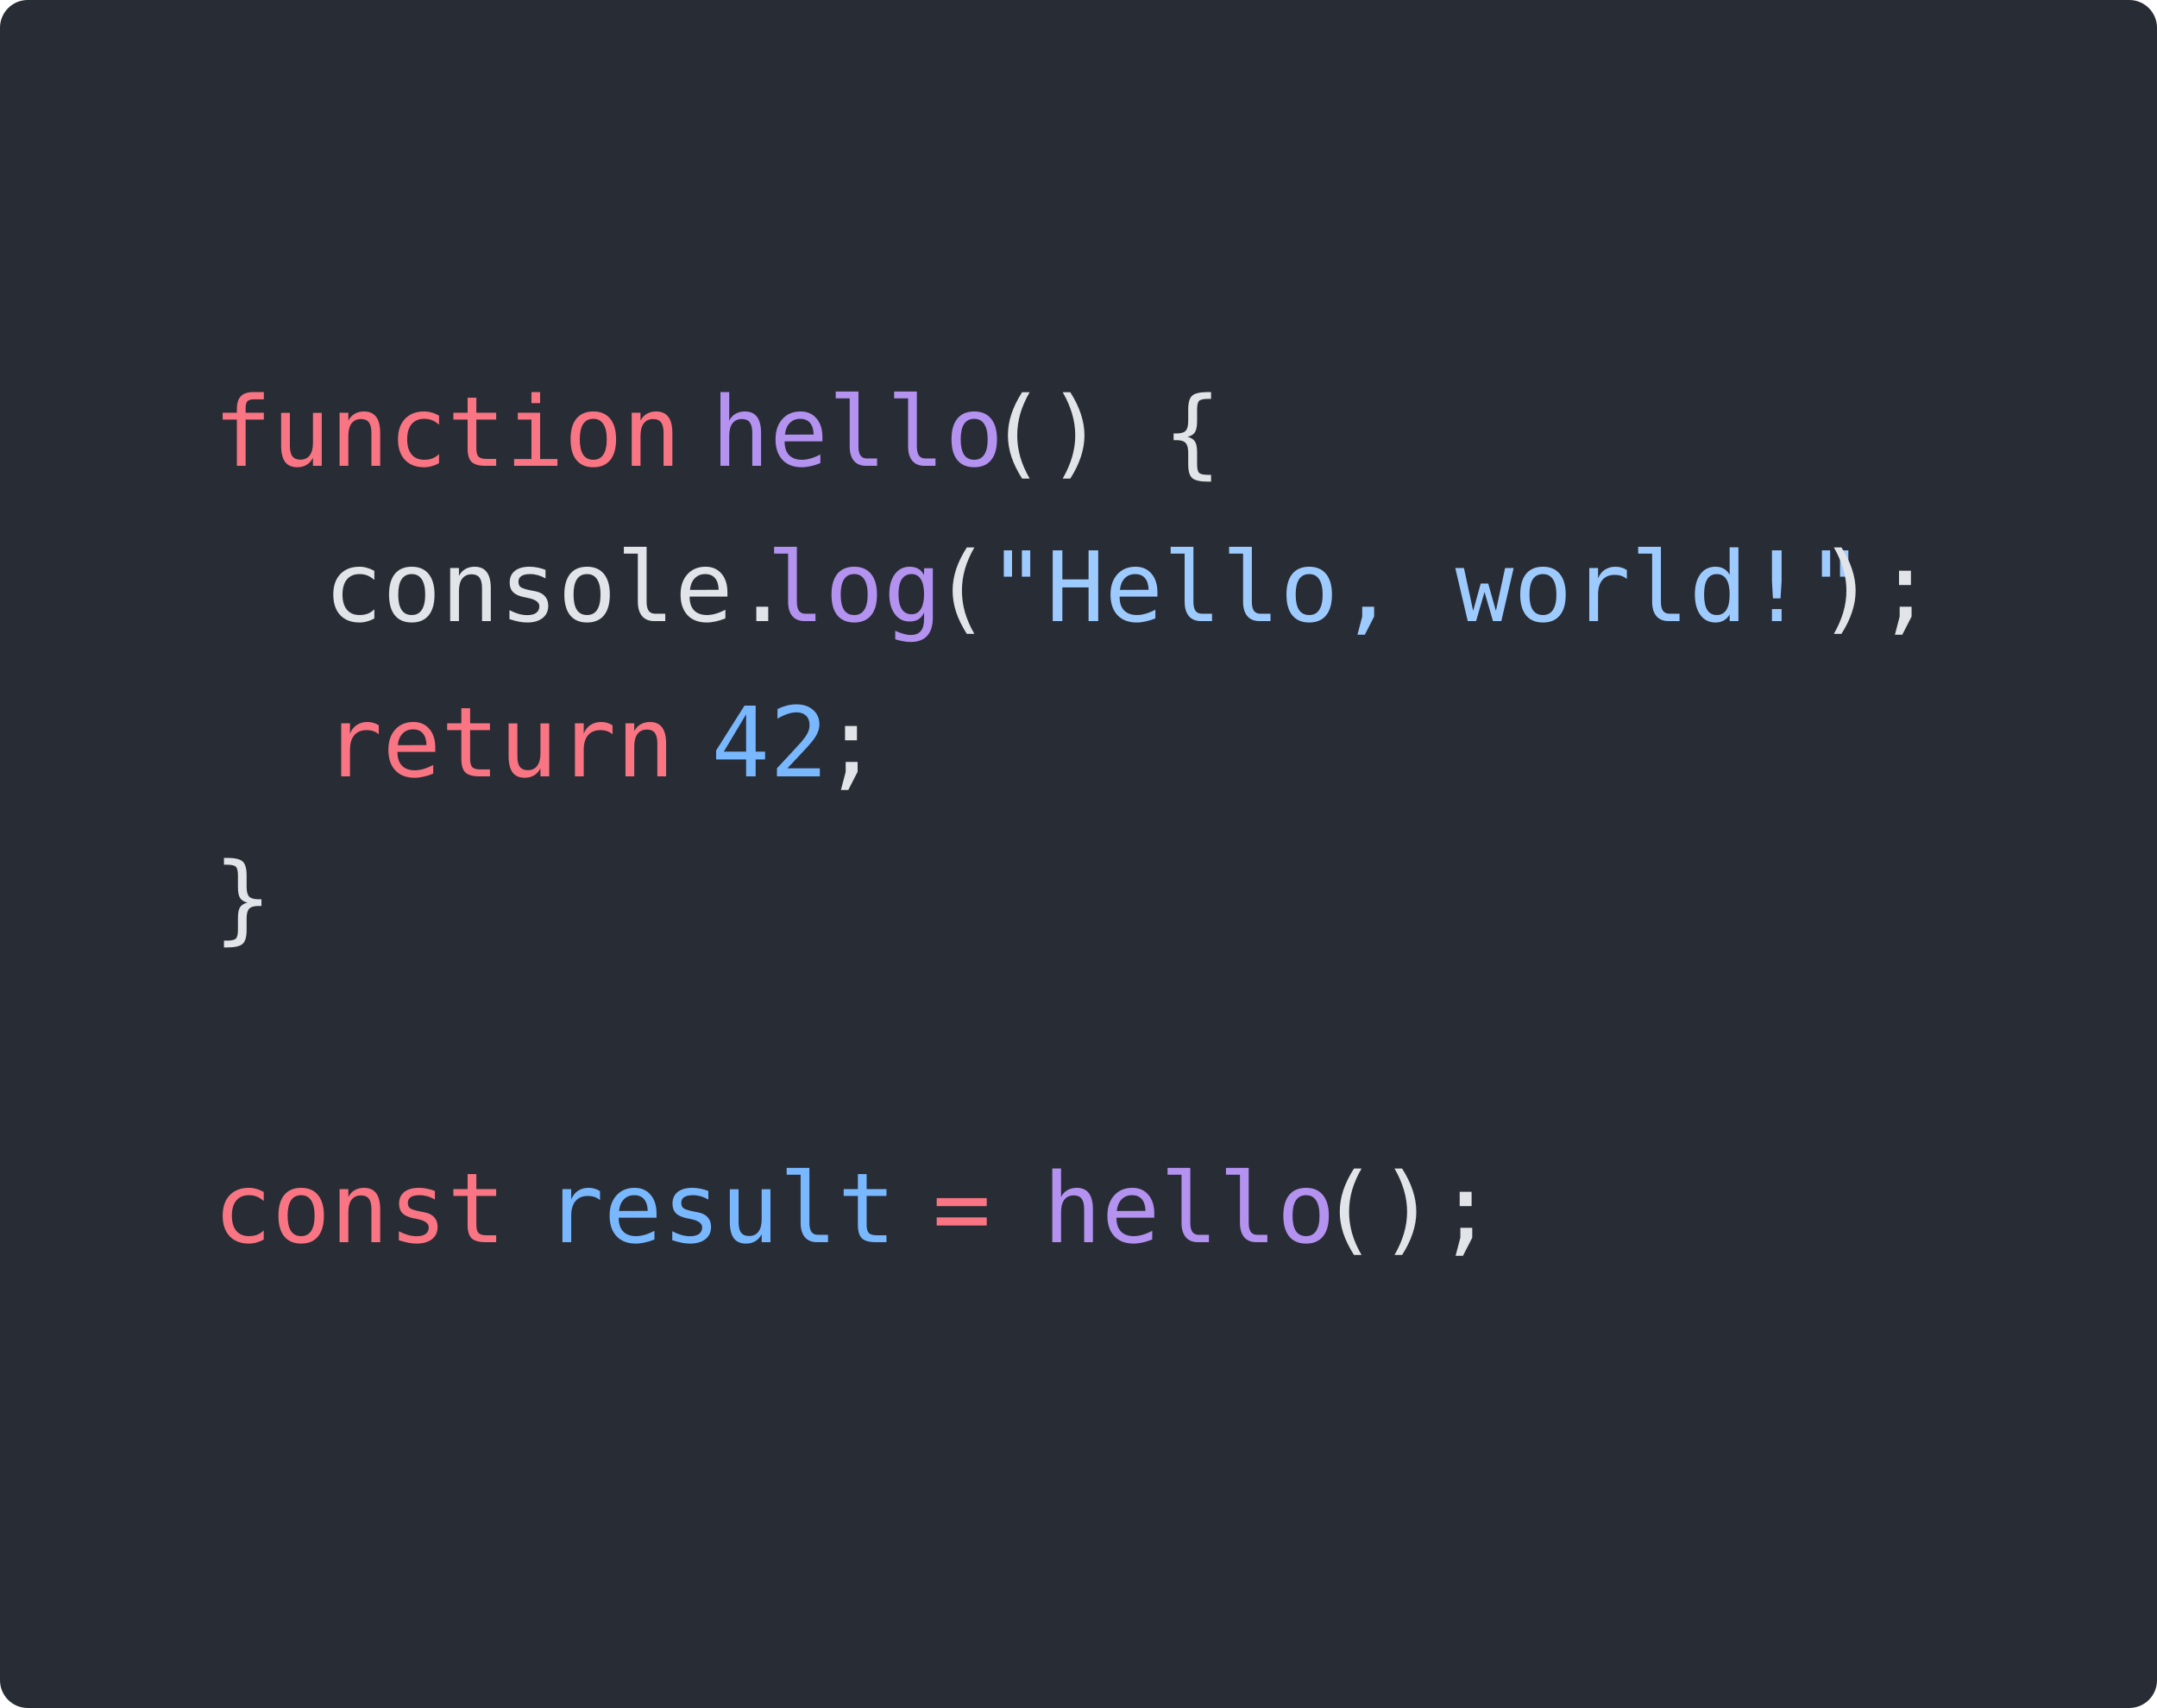
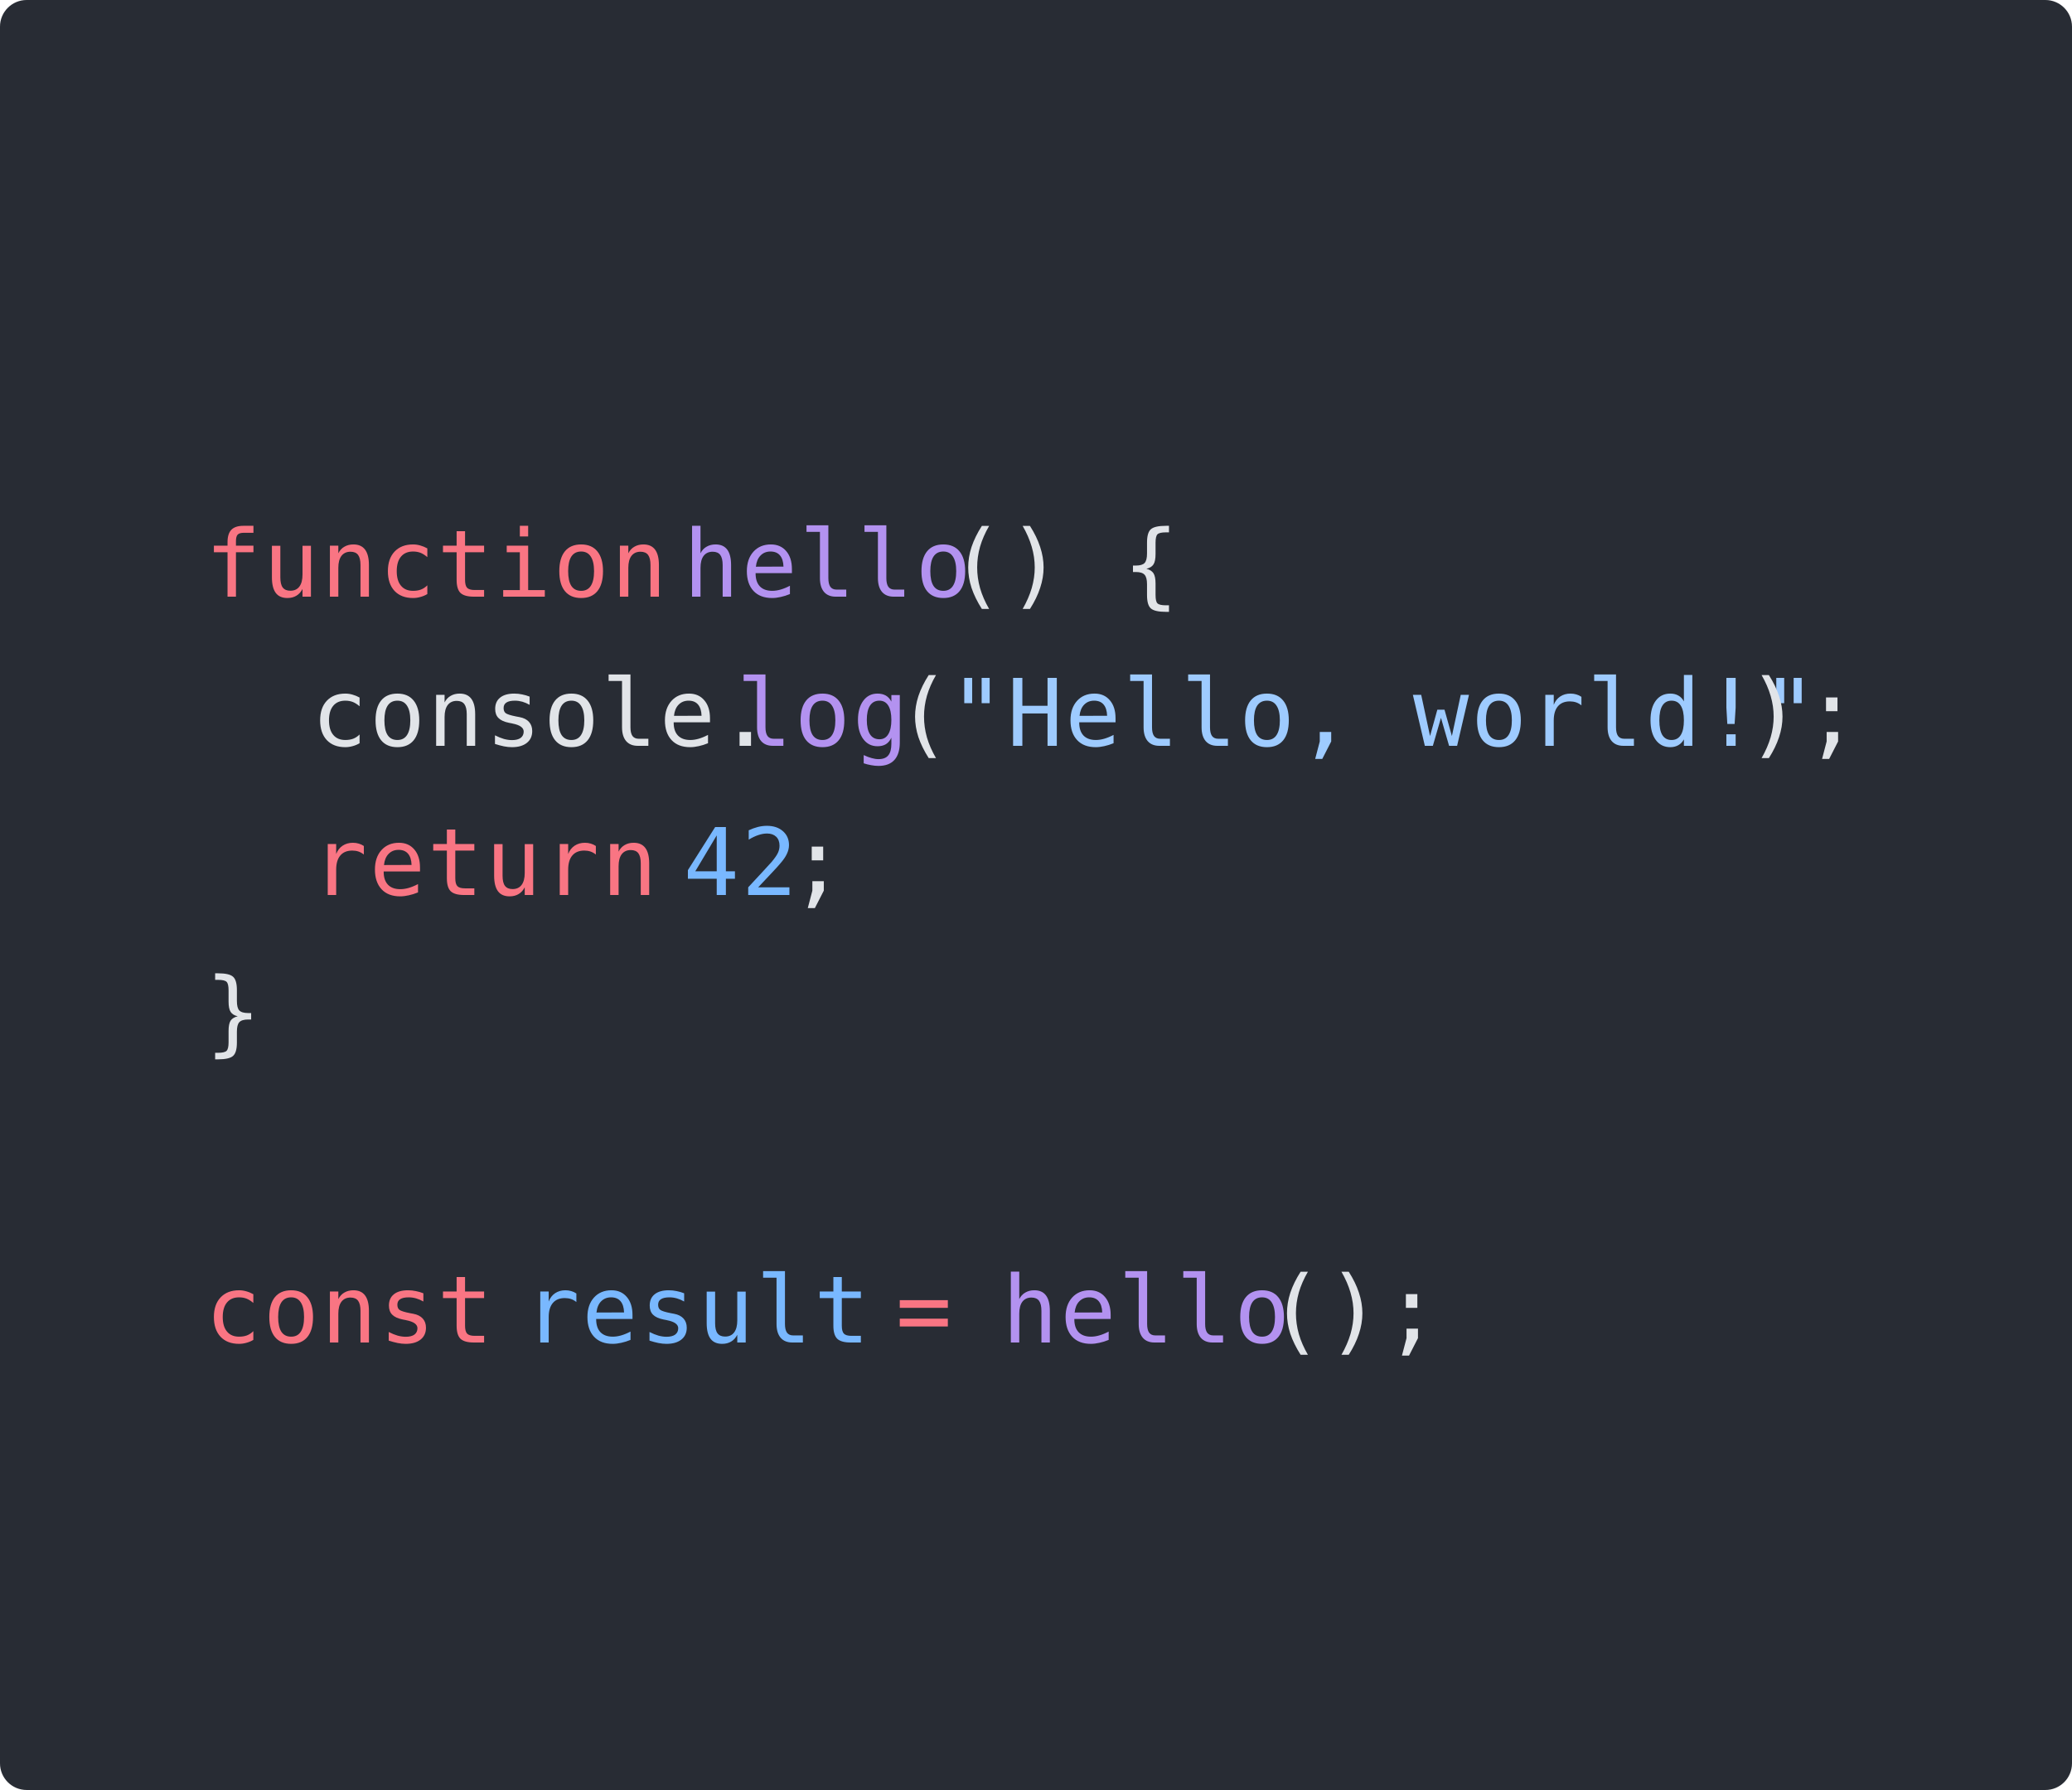
- <svg xmlns="http://www.w3.org/2000/svg" viewBox="0 0 311.113 246.4" width="311.113" height="246.4">
-   <rect id="bg" fill="#282c34" width="311.113" height="246.4" rx="4" />
+ <svg xmlns="http://www.w3.org/2000/svg" viewBox="0 0 311.113 268.8" width="311.113" height="268.8">
+   <rect id="bg" fill="#282c34" width="311.113" height="268.8" rx="4" />
  <g id="tokens" transform="translate(30.78906, 44.8)">
-     <text font-family="Consolas" font-size="14" y="22.4" transform="translate(0, 0)" fill="#F97583">function</text>
-     <text font-family="Consolas" font-size="14" y="22.4" transform="translate(63.81813, 0)" fill="#E1E4E8"> </text>
-     <text font-family="Consolas" font-size="14" y="22.4" transform="translate(71.79539, 0)" fill="#B392F0">hello</text>
-     <text font-family="Consolas" font-size="14" y="22.4" transform="translate(111.6817, 0)" fill="#E1E4E8">() {</text>
-     <text font-family="Consolas" font-size="14" y="44.8" transform="translate(0, 0)" fill="#E1E4E8">  </text>
-     <text font-family="Consolas" font-size="14" y="44.8" transform="translate(15.95453, 0)" fill="#E1E4E8">console.</text>
-     <text font-family="Consolas" font-size="14" y="44.8" transform="translate(79.77266, 0)" fill="#B392F0">log</text>
-     <text font-family="Consolas" font-size="14" y="44.8" transform="translate(103.7045, 0)" fill="#E1E4E8">(</text>
-     <text font-family="Consolas" font-size="14" y="44.8" transform="translate(111.6817, 0)" fill="#9ECBFF">"Hello, world!"</text>
-     <text font-family="Consolas" font-size="14" y="44.8" transform="translate(231.3407, 0)" fill="#E1E4E8">);</text>
-     <text font-family="Consolas" font-size="14" y="67.2" transform="translate(0, 0)" fill="#E1E4E8">  </text>
-     <text font-family="Consolas" font-size="14" y="67.2" transform="translate(15.95453, 0)" fill="#F97583">return</text>
-     <text font-family="Consolas" font-size="14" y="67.2" transform="translate(63.81813, 0)" fill="#E1E4E8"> </text>
-     <text font-family="Consolas" font-size="14" y="67.2" transform="translate(71.79539, 0)" fill="#79B8FF">42</text>
-     <text font-family="Consolas" font-size="14" y="67.2" transform="translate(87.74992, 0)" fill="#E1E4E8">;</text>
-     <text font-family="Consolas" font-size="14" y="89.6" transform="translate(0, 0)" fill="#E1E4E8">}</text>
-     <text font-family="Consolas" font-size="14" y="134.4" transform="translate(0, 0)" fill="#F97583">const</text>
-     <text font-family="Consolas" font-size="14" y="134.4" transform="translate(39.88633, 0)" fill="#E1E4E8"> </text>
-     <text font-family="Consolas" font-size="14" y="134.4" transform="translate(47.86359, 0)" fill="#79B8FF">result</text>
-     <text font-family="Consolas" font-size="14" y="134.4" transform="translate(95.72719, 0)" fill="#E1E4E8"> </text>
-     <text font-family="Consolas" font-size="14" y="134.4" transform="translate(103.7045, 0)" fill="#F97583">=</text>
-     <text font-family="Consolas" font-size="14" y="134.4" transform="translate(111.6817, 0)" fill="#E1E4E8"> </text>
-     <text font-family="Consolas" font-size="14" y="134.4" transform="translate(119.659, 0)" fill="#B392F0">hello</text>
-     <text font-family="Consolas" font-size="14" y="134.4" transform="translate(159.5453, 0)" fill="#E1E4E8">();</text>
+     <text font-family="Consolas" font-size="14" y="44.8" letter-spacing="0.28px">
+       <tspan x="0" fill="#F97583">function</tspan>
+       <tspan x="63.818" fill="#E1E4E8"> </tspan>
+       <tspan x="71.795" fill="#B392F0">hello</tspan>
+       <tspan x="111.682" fill="#E1E4E8">() {</tspan>
+     </text>
+     <text font-family="Consolas" font-size="14" y="67.2" letter-spacing="0.28px">
+       <tspan x="0" fill="#E1E4E8">  </tspan>
+       <tspan x="15.955" fill="#E1E4E8">console.</tspan>
+       <tspan x="79.773" fill="#B392F0">log</tspan>
+       <tspan x="103.704" fill="#E1E4E8">(</tspan>
+       <tspan x="111.682" fill="#9ECBFF">"Hello, world!"</tspan>
+       <tspan x="231.341" fill="#E1E4E8">);</tspan>
+     </text>
+     <text font-family="Consolas" font-size="14" y="89.6" letter-spacing="0.28px">
+       <tspan x="0" fill="#E1E4E8">  </tspan>
+       <tspan x="15.955" fill="#F97583">return</tspan>
+       <tspan x="63.818" fill="#E1E4E8"> </tspan>
+       <tspan x="71.795" fill="#79B8FF">42</tspan>
+       <tspan x="87.75" fill="#E1E4E8">;</tspan>
+     </text>
+     <text font-family="Consolas" font-size="14" y="112" letter-spacing="0.28px">
+       <tspan x="0" fill="#E1E4E8">}</tspan>
+     </text>
+     <text font-family="Consolas" font-size="14" y="156.8" letter-spacing="0.28px">
+       <tspan x="0" fill="#F97583">const</tspan>
+       <tspan x="39.886" fill="#E1E4E8"> </tspan>
+       <tspan x="47.864" fill="#79B8FF">result</tspan>
+       <tspan x="95.727" fill="#E1E4E8"> </tspan>
+       <tspan x="103.704" fill="#F97583">=</tspan>
+       <tspan x="111.682" fill="#E1E4E8"> </tspan>
+       <tspan x="119.659" fill="#B392F0">hello</tspan>
+       <tspan x="159.545" fill="#E1E4E8">();</tspan>
+     </text>
  </g>
</svg>
